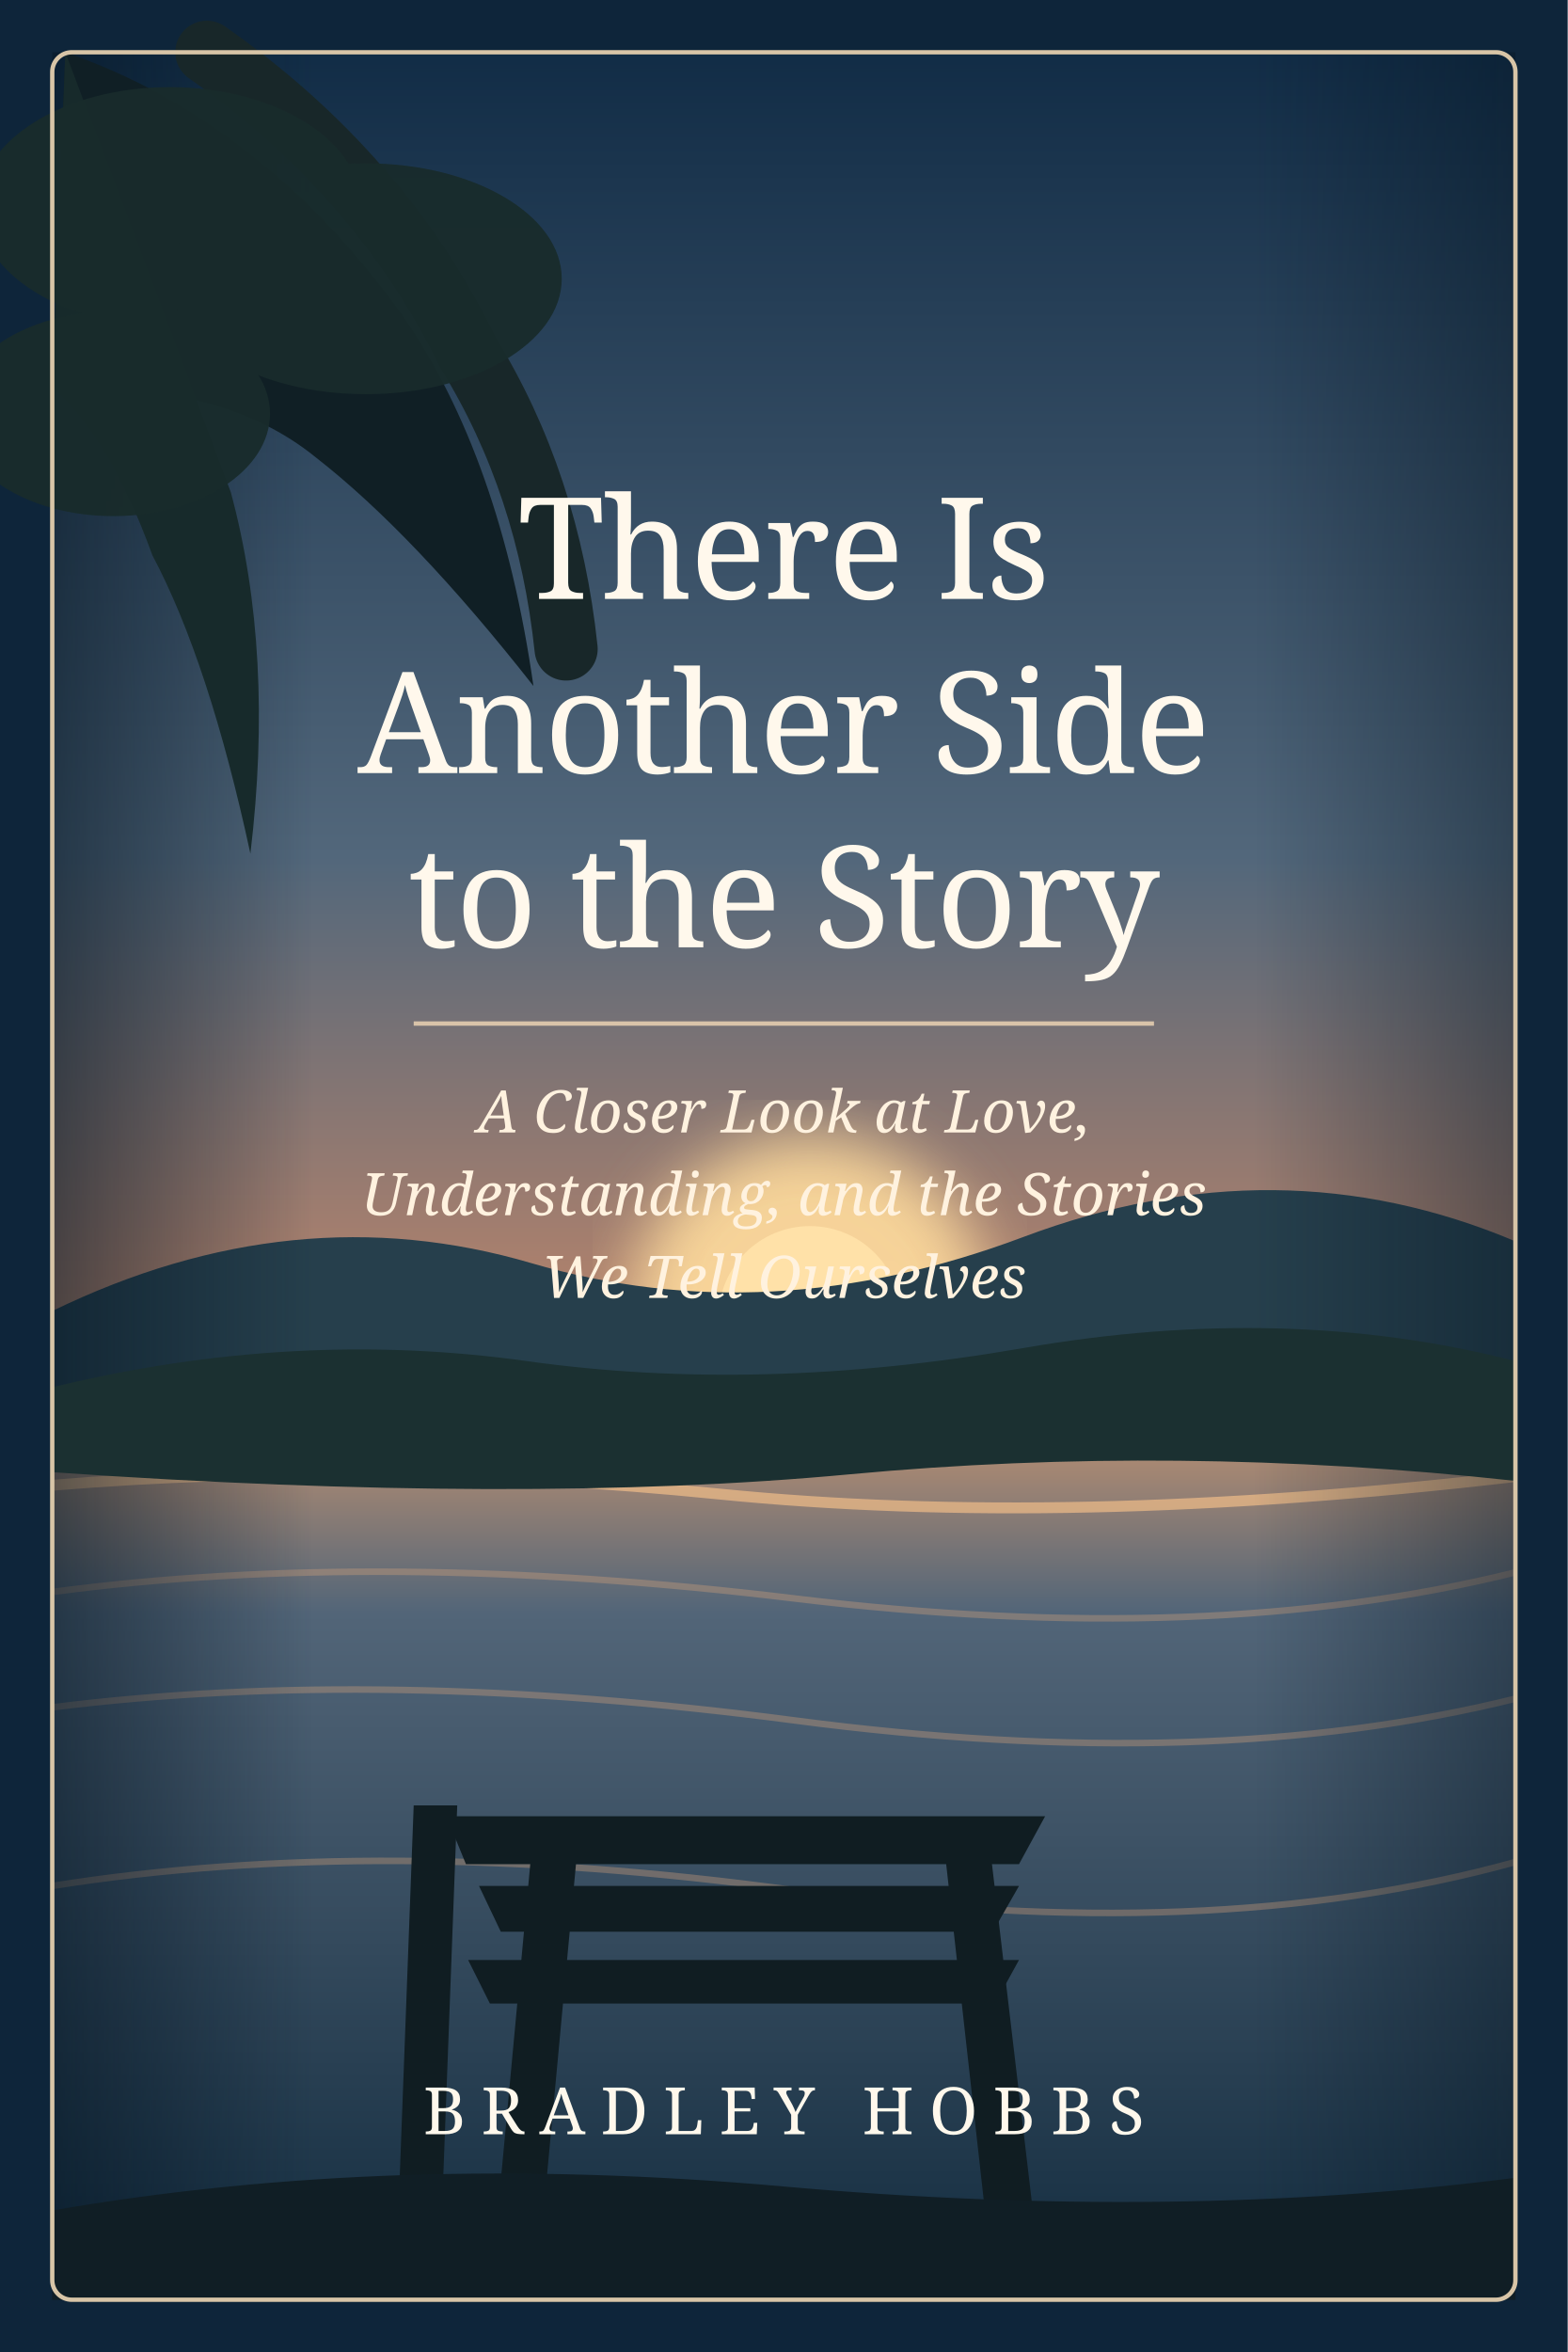
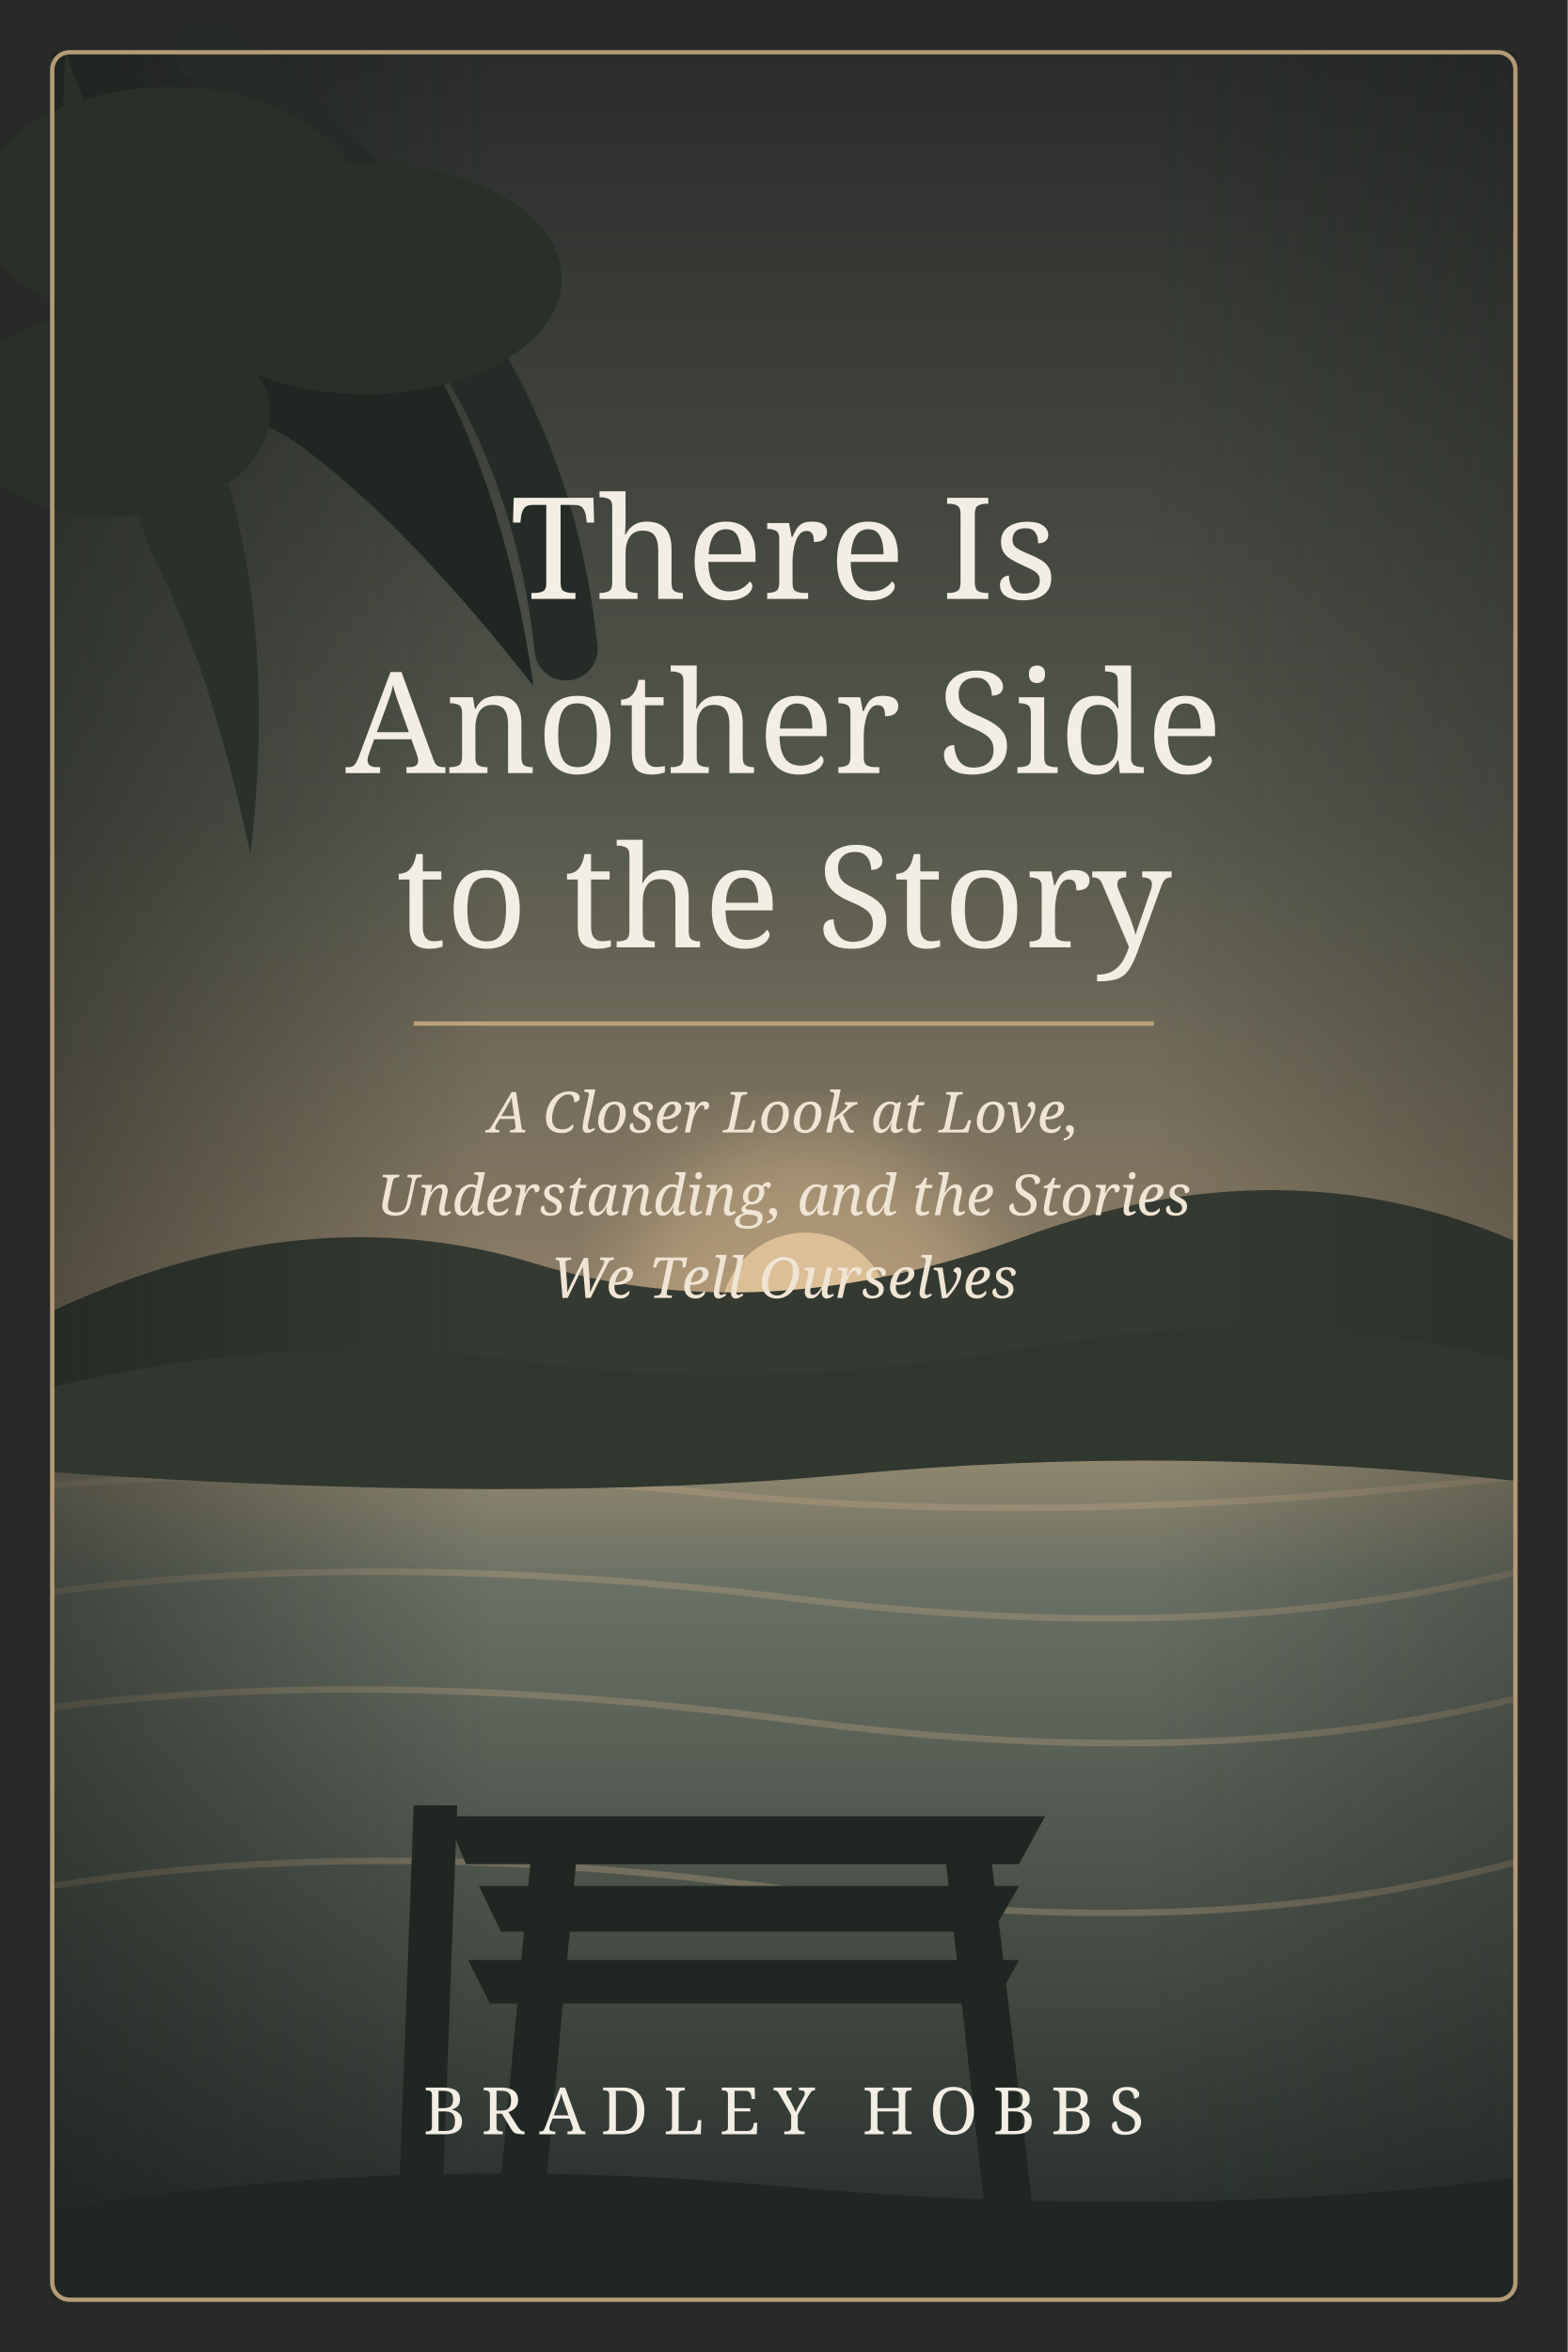
<svg xmlns="http://www.w3.org/2000/svg" width="720" height="1080" viewBox="0 0 720 1080" role="img" aria-labelledby="title desc">
  <defs>
    <linearGradient id="sky" x2="0" y2="1">
-       <stop stop-color="#102b45" />
-       <stop offset=".36" stop-color="#52677b" />
-       <stop offset=".62" stop-color="#d18b67" />
-       <stop offset=".79" stop-color="#f2bd83" />
-       <stop offset="1" stop-color="#6d6554" />
+       <stop stop-color="#282b29" />
+       <stop offset=".34" stop-color="#55584d" />
+       <stop offset=".63" stop-color="#a18b70" />
+       <stop offset=".82" stop-color="#c2a17b" />
+       <stop offset="1" stop-color="#5b5c4d" />
    </linearGradient>
    <linearGradient id="water" x2="0" y2="1">
-       <stop stop-color="#e5a16f" />
-       <stop offset=".28" stop-color="#526578" />
-       <stop offset="1" stop-color="#142d40" />
+       <stop stop-color="#b39a78" />
+       <stop offset=".25" stop-color="#697064" />
+       <stop offset="1" stop-color="#242b28" />
    </linearGradient>
-     <linearGradient id="coverShade" x2="1" y2="0">
-       <stop stop-color="#061725" stop-opacity=".6" />
-       <stop offset=".18" stop-color="#061725" stop-opacity="0" />
-       <stop offset=".82" stop-color="#061725" stop-opacity="0" />
-       <stop offset="1" stop-color="#061725" stop-opacity=".45" />
+     <linearGradient id="shade" x2="1" y2="0">
+       <stop stop-color="#171b19" stop-opacity=".5" />
+       <stop offset=".3" stop-color="#171b19" stop-opacity="0" />
+       <stop offset=".75" stop-color="#171b19" stop-opacity="0" />
+       <stop offset="1" stop-color="#171b19" stop-opacity=".3" />
    </linearGradient>
-     <filter id="soft">
-       <feGaussianBlur stdDeviation="14" />
+     <filter id="blur">
+       <feGaussianBlur stdDeviation="18" />
    </filter>
  </defs>
-   <rect width="720" height="1080" fill="#0e253a" />
-   <rect x="24" y="24" width="672" height="1032" rx="9" fill="url(#sky)" />
-   <circle cx="372" cy="605" r="83" fill="#ffdc9d" opacity=".9" filter="url(#soft)" />
-   <circle cx="372" cy="605" r="42" fill="#ffe1a8" />
-   <path d="M24 602 Q135 548 244 580 T470 568 T696 570 V740 H24Z" fill="#263f4c" />
+   <rect width="720" height="1080" fill="#292927" />
+   <rect x="24" y="24" width="672" height="1032" rx="8" fill="url(#sky)" />
+   <circle cx="370" cy="605" r="85" fill="#d5b58a" opacity=".48" filter="url(#blur)" />
+   <circle cx="370" cy="605" r="39" fill="#e1c39a" opacity=".9" />
+   <path d="M24 602 Q140 548 245 580 T470 568 T696 570 V740 H24Z" fill="#343a32" />
  <path d="M24 655 Q145 625 265 648 T500 635 T696 650 V1050 H24Z" fill="url(#water)" />
-   <path d="M24 682 Q170 670 330 686 T696 678" fill="none" stroke="#f8c18b" stroke-width="5" opacity=".65" />
-   <path d="M24 731 Q175 711 365 734 T696 722 M24 784 Q175 765 365 790 T696 780 M24 866 Q175 842 365 868 T696 855" fill="none" stroke="#d7a27a" stroke-width="3" opacity=".35" />
-   <path d="M24 24 H696 V1056 H24Z" fill="url(#coverShade)" />
-   <path d="M30 24 Q120 55 185 145 Q230 210 245 315 Q190 245 145 210 Q102 175 24 178Z" fill="#101f25" />
-   <path d="M30 24 Q70 130 106 226 Q126 300 115 392 Q96 304 70 255 Q50 200 24 178Z" fill="#172a2b" />
-   <path d="M95 24 Q175 80 215 162 Q252 222 260 298" fill="none" stroke="#182729" stroke-width="29" stroke-linecap="round" />
-   <g fill="#182b2b" opacity=".95">
+   <path d="M24 682 Q170 670 330 686 T696 678 M24 731 Q175 711 365 734 T696 722 M24 784 Q175 765 365 790 T696 780 M24 866 Q175 842 365 868 T696 855" fill="none" stroke="#c5a783" stroke-width="3" opacity=".32" />
+   <path d="M24 24 H696 V1056 H24Z" fill="url(#shade)" />
+   <path d="M30 24 Q120 55 185 145 Q230 210 245 315 Q190 245 145 210 Q102 175 24 178Z" fill="#202723" />
+   <path d="M30 24 Q70 130 106 226 Q126 300 115 392 Q96 304 70 255 Q50 200 24 178Z" fill="#293129" />
+   <path d="M95 24 Q175 80 215 162 Q252 222 260 298" fill="none" stroke="#252c27" stroke-width="29" stroke-linecap="round" />
+   <g fill="#283029">
    <ellipse cx="78" cy="95" rx="88" ry="55" />
    <ellipse cx="168" cy="128" rx="90" ry="53" />
    <ellipse cx="52" cy="190" rx="72" ry="47" />
  </g>
-   <path d="M24 637 Q135 610 242 625 T470 619 T696 625 V680 Q540 663 390 677 T24 676Z" fill="#1b3031" />
-   <g fill="#101d22">
+   <path d="M24 637 Q135 610 242 625 T470 619 T696 625 V680 Q540 663 390 677 T24 676Z" fill="#30372f" />
+   <g fill="#202722">
    <path d="M205 834 L480 834 L468 856 L214 856Z" />
    <path d="M220 866 L468 866 L456 887 L230 887Z" />
    <path d="M215 900 L468 900 L457 920 L225 920Z" />
    <path d="M244 851 L265 851 L250 1012 L229 1012Z" />
    <path d="M434 851 L455 851 L474 1012 L452 1012Z" />
    <path d="M190 829 L210 829 L203 1015 L183 1015Z" />
  </g>
-   <path d="M24 1015 Q180 988 360 1004 T696 1000 V1056 H24Z" fill="#101e25" />
-   <text x="360" y="275" text-anchor="middle" fill="#fff8ec" font-family="Georgia,serif" font-size="65" font-weight="normal" letter-spacing="-1">There Is</text>
-   <text x="360" y="355" text-anchor="middle" fill="#fff8ec" font-family="Georgia,serif" font-size="65" font-weight="normal" letter-spacing="-1">Another Side</text>
-   <text x="360" y="435" text-anchor="middle" fill="#fff8ec" font-family="Georgia,serif" font-size="65" font-weight="normal" letter-spacing="-1">to the Story</text>
-   <path d="M190 470 H530" stroke="#f1d7b7" stroke-width="2" opacity=".8" />
-   <text x="360" y="520" text-anchor="middle" fill="#fff2df" font-family="Georgia,serif" font-size="27" font-style="italic">A Closer Look at Love,</text>
-   <text x="360" y="558" text-anchor="middle" fill="#fff2df" font-family="Georgia,serif" font-size="27" font-style="italic">Understanding, and the Stories</text>
-   <text x="360" y="596" text-anchor="middle" fill="#fff2df" font-family="Georgia,serif" font-size="27" font-style="italic">We Tell Ourselves</text>
-   <text x="360" y="980" text-anchor="middle" fill="#fff8ec" font-family="Georgia,serif" font-size="30" letter-spacing="7">BRADLEY HOBBS</text>
-   <rect x="24" y="24" width="672" height="1032" rx="9" fill="none" stroke="#d8c5a7" stroke-width="2" />
+   <path d="M24 1015 Q180 988 360 1004 T696 1000 V1056 H24Z" fill="#202722" />
+   <text x="360" y="275" text-anchor="middle" fill="#f3eee4" font-family="Georgia,serif" font-size="65">There Is</text>
+   <text x="360" y="355" text-anchor="middle" fill="#f3eee4" font-family="Georgia,serif" font-size="65">Another Side</text>
+   <text x="360" y="435" text-anchor="middle" fill="#f3eee4" font-family="Georgia,serif" font-size="65">to the Story</text>
+   <path d="M190 470 H530" stroke="#c4a77e" stroke-width="2" opacity=".9" />
+   <text x="360" y="520" text-anchor="middle" fill="#f0e5d4" font-family="Georgia,serif" font-size="26" font-style="italic">A Closer Look at Love,</text>
+   <text x="360" y="558" text-anchor="middle" fill="#f0e5d4" font-family="Georgia,serif" font-size="26" font-style="italic">Understanding, and the Stories</text>
+   <text x="360" y="596" text-anchor="middle" fill="#f0e5d4" font-family="Georgia,serif" font-size="26" font-style="italic">We Tell Ourselves</text>
+   <text x="360" y="980" text-anchor="middle" fill="#f3eee4" font-family="Georgia,serif" font-size="30" letter-spacing="7">BRADLEY HOBBS</text>
+   <rect x="24" y="24" width="672" height="1032" rx="8" fill="none" stroke="#b49a76" stroke-width="2" />
</svg>
